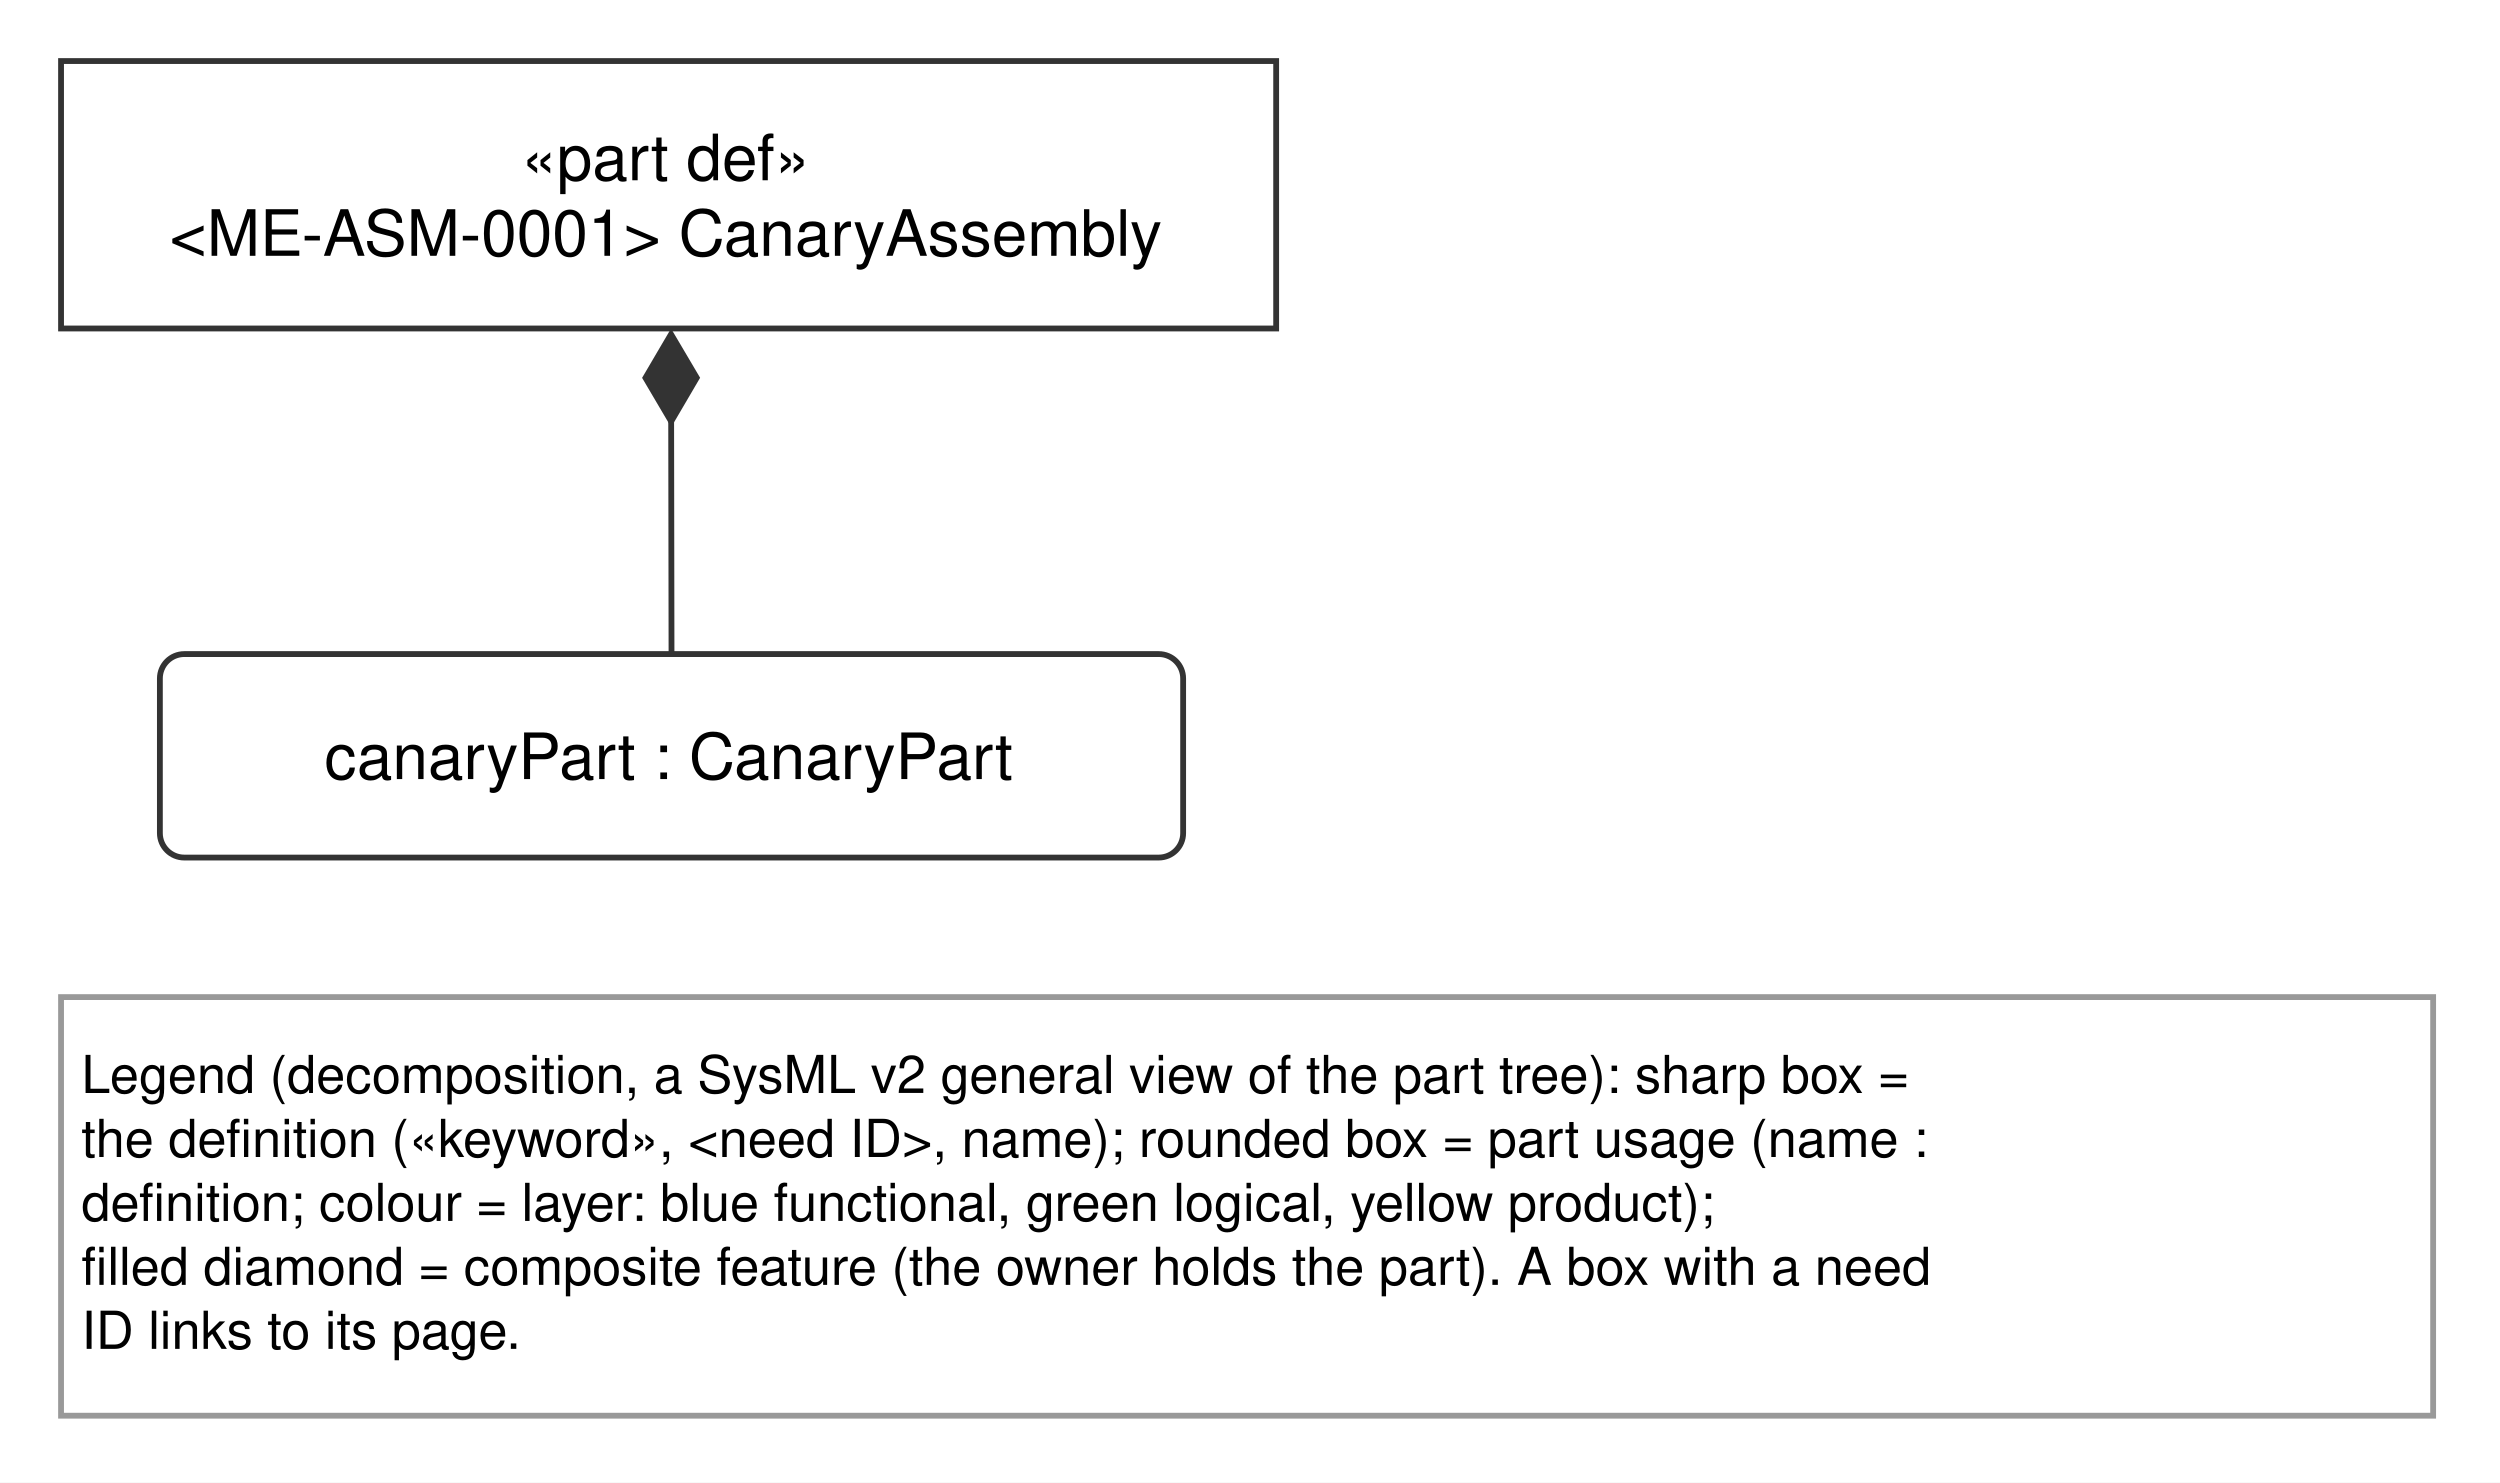
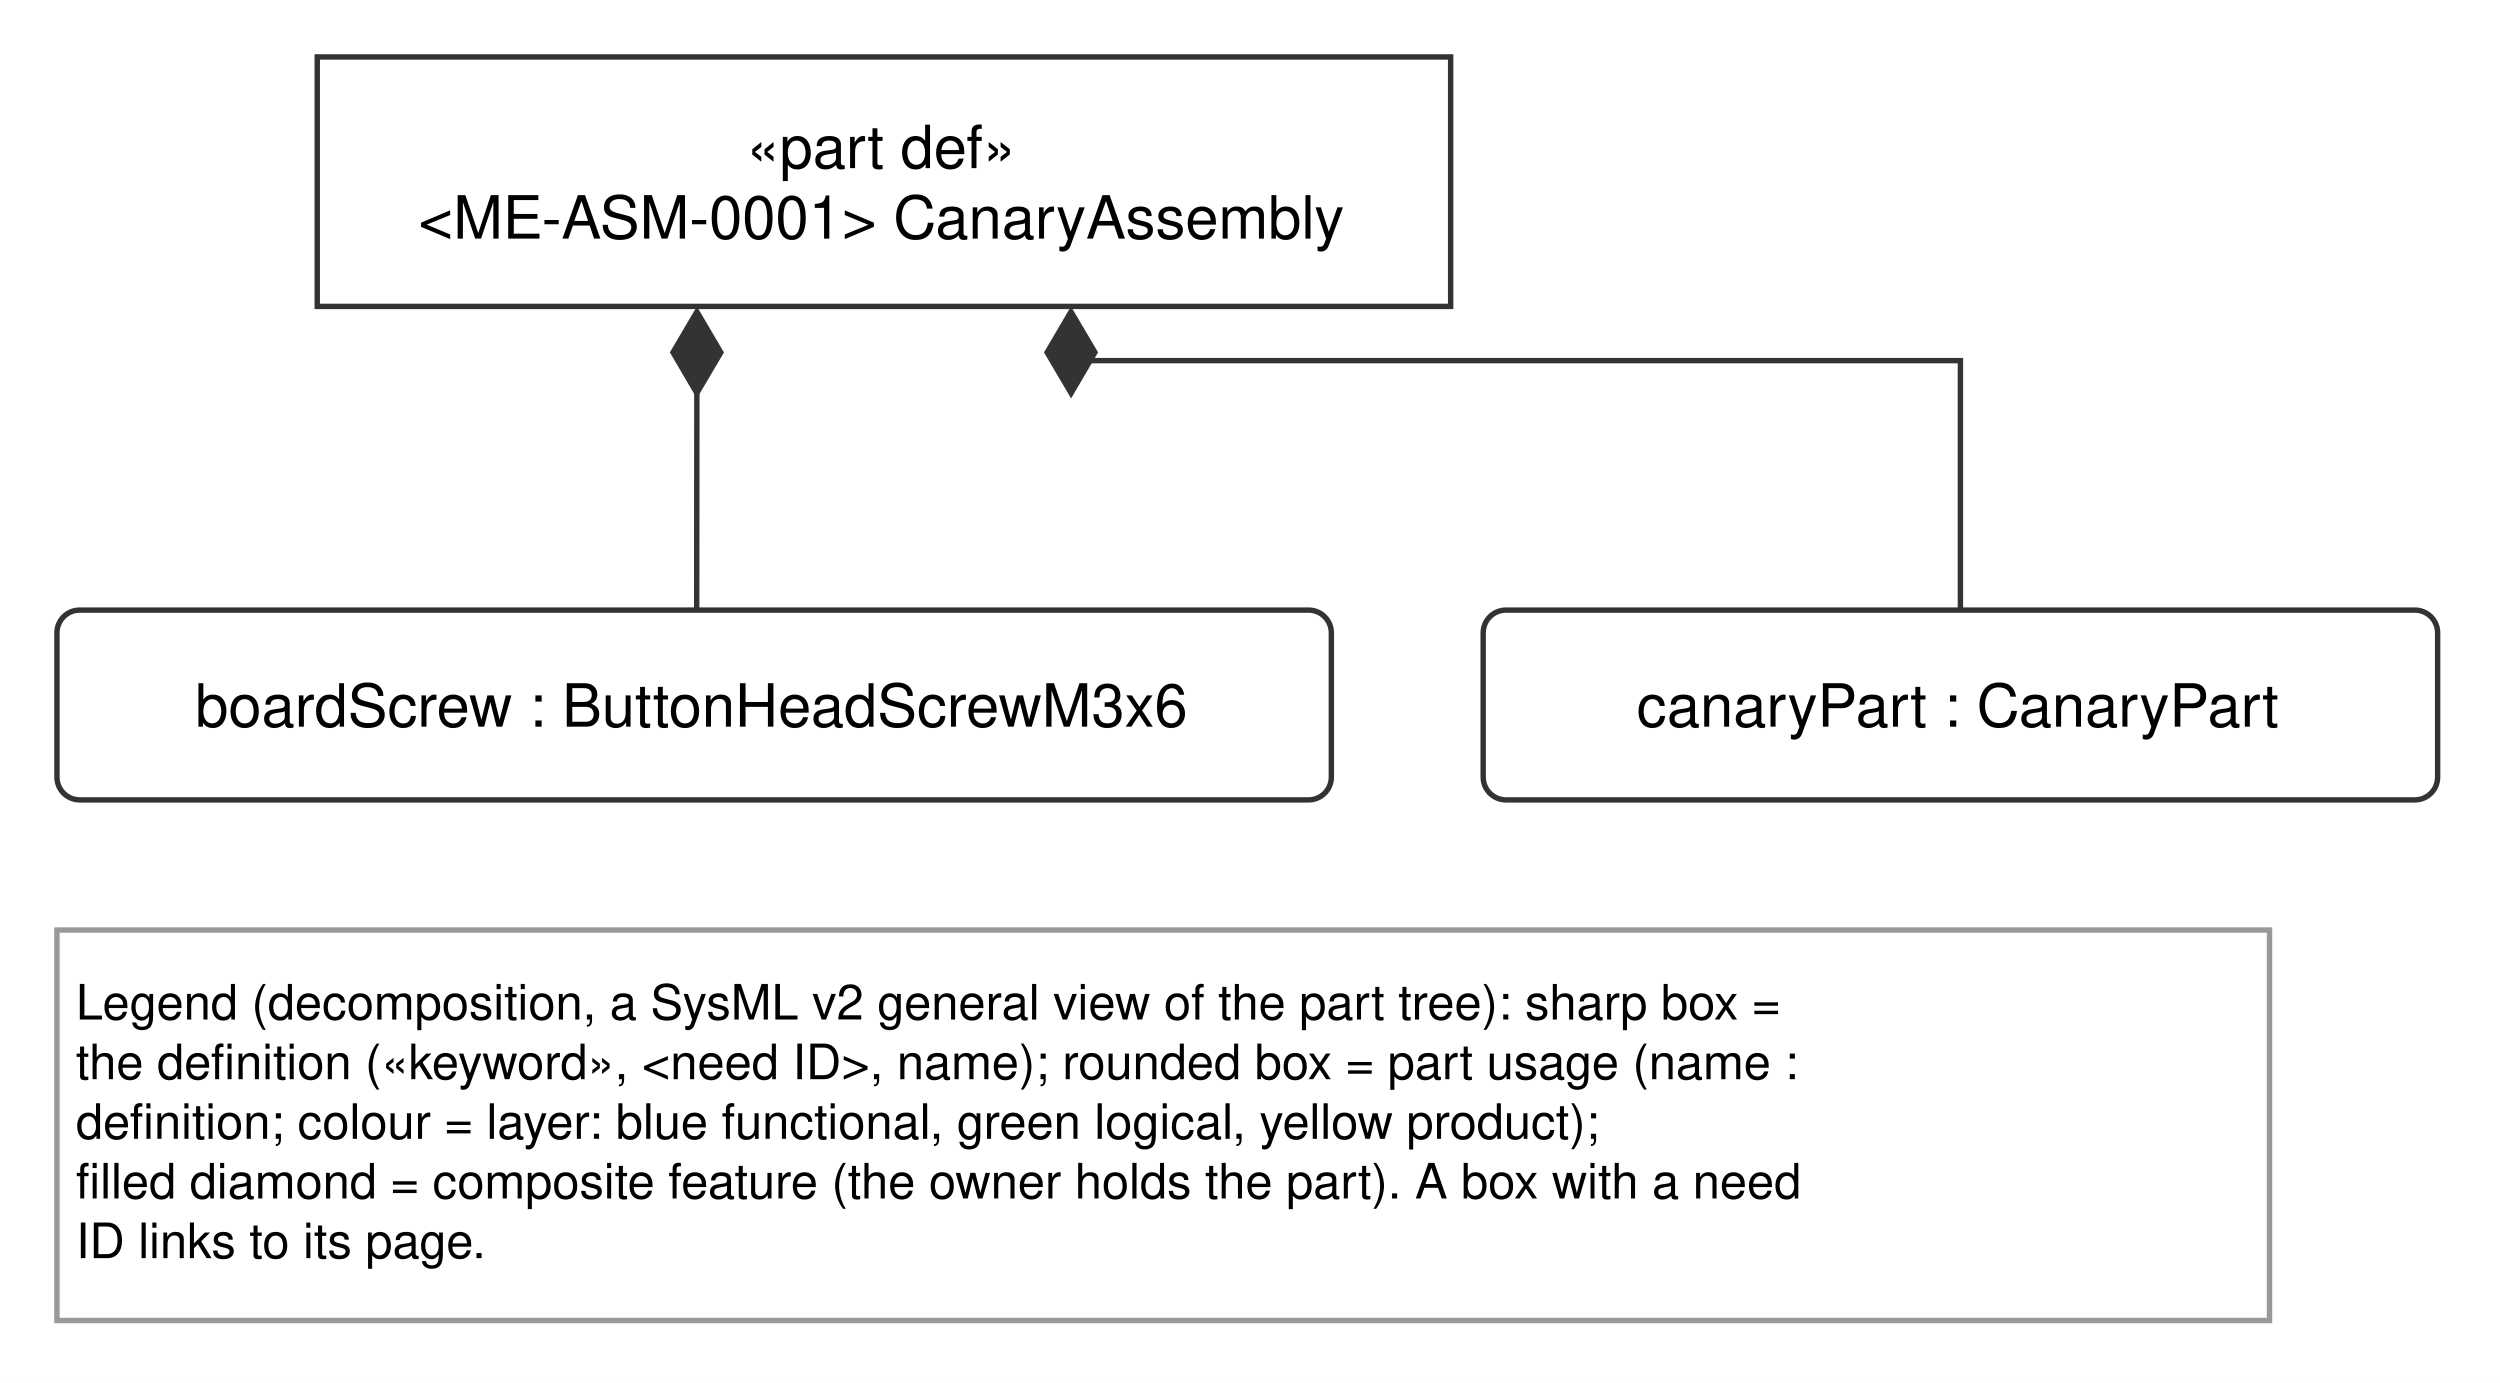
- <svg xmlns="http://www.w3.org/2000/svg" xmlns:xlink="http://www.w3.org/1999/xlink" style="background: #ffffff; background-color: light-dark(#ffffff, #121212);" version="1.1" width="430px" height="255px" viewBox="0 0 430 255" id="xd-view-canaryAssemblyParts" content="&lt;mxfile host=&quot;xdmod-curatrix&quot;&gt;   &lt;diagram id=&quot;view:canaryAssemblyParts&quot; name=&quot;canaryAssemblyParts&quot;&gt;     &lt;mxGraphModel grid=&quot;1&quot; gridSize=&quot;10&quot; page=&quot;0&quot;&gt;       &lt;root&gt;         &lt;mxCell id=&quot;0&quot; /&gt;         &lt;mxCell id=&quot;1&quot; parent=&quot;0&quot; /&gt;         &lt;object id=&quot;RobArmMe::Canary::CanaryAssembly&quot; label=&quot;«part def»&amp;#10;&amp;lt;ME-ASM-0001&amp;gt; CanaryAssembly&quot; sysml_kind=&quot;PartDefinition&quot; trace_id=&quot;ME-ASM-0001&quot; link=&quot;need:ME-ASM-0001&quot;&gt;           &lt;mxCell style=&quot;html=0;fontFamily=Helvetica;fontSize=11;strokeColor=#333333;rounded=0;fillColor=#FFFFFF;verticalAlign=middle;&quot; parent=&quot;1&quot; vertex=&quot;1&quot;&gt;             &lt;mxGeometry x=&quot;12&quot; y=&quot;12&quot; width=&quot;209&quot; height=&quot;46&quot; as=&quot;geometry&quot; /&gt;           &lt;/mxCell&gt;         &lt;/object&gt;         &lt;object id=&quot;RobArmMe::Canary::CanaryAssembly::canaryPart&quot; label=&quot;canaryPart : CanaryPart&quot; sysml_kind=&quot;PartUsage&quot; trace_id=&quot;ME-PART-0001&quot; link=&quot;need:ME-PART-0001&quot;&gt;           &lt;mxCell style=&quot;html=0;fontFamily=Helvetica;fontSize=11;strokeColor=#333333;rounded=1;arcSize=12;fillColor=#FFFFFF;verticalAlign=middle;fillColor=#FFFFFF;&quot; parent=&quot;1&quot; vertex=&quot;1&quot;&gt;             &lt;mxGeometry x=&quot;29&quot; y=&quot;114&quot; width=&quot;176&quot; height=&quot;35&quot; as=&quot;geometry&quot; /&gt;           &lt;/mxCell&gt;         &lt;/object&gt;         &lt;object id=&quot;xd-legend&quot; label=&quot;Legend (decomposition, a SysML v2 general view of the part tree): sharp box =&amp;#10;the definition («keyword», &amp;lt;need ID&amp;gt;, name); rounded box = part usage (name :&amp;#10;definition; colour = layer: blue functional, green logical, yellow product);&amp;#10;filled diamond = composite feature (the owner holds the part). A box with a need&amp;#10;ID links to its page.&quot; sysml_kind=&quot;legend&quot;&gt;           &lt;mxCell style=&quot;text;html=0;align=left;verticalAlign=top;fontFamily=Helvetica;fontSize=9;fillColor=#FFFFFF;strokeColor=#999999;spacing=4;&quot; parent=&quot;1&quot; vertex=&quot;1&quot;&gt;             &lt;mxGeometry x=&quot;12&quot; y=&quot;173&quot; width=&quot;408&quot; height=&quot;72&quot; as=&quot;geometry&quot; /&gt;           &lt;/mxCell&gt;         &lt;/object&gt;         &lt;object id=&quot;RobArmMe::Canary::CanaryAssembly-&amp;gt;RobArmMe::Canary::CanaryAssembly::canaryPart&quot; label=&quot;&quot; sysml_kind=&quot;composition&quot;&gt;           &lt;mxCell style=&quot;html=0;rounded=0;endSize=10;startSize=14;fontFamily=Helvetica;fontSize=10;labelBackgroundColor=#FFFFFF;strokeColor=#333333;startArrow=diamondThin;startFill=1;endArrow=none;exitX=0.502;exitY=1.000;exitDx=0;exitDy=0;exitPerimeter=0;entryX=0.500;entryY=0.000;entryDx=0;entryDy=0;entryPerimeter=0;&quot; parent=&quot;1&quot; edge=&quot;1&quot; source=&quot;RobArmMe::Canary::CanaryAssembly&quot; target=&quot;RobArmMe::Canary::CanaryAssembly::canaryPart&quot;&gt;             &lt;mxGeometry relative=&quot;1&quot; as=&quot;geometry&quot; /&gt;           &lt;/mxCell&gt;         &lt;/object&gt;       &lt;/root&gt;     &lt;/mxGraphModel&gt;   &lt;/diagram&gt; &lt;/mxfile&gt; " data-xdmod-hash="sha256:4051239af3fb2f795e1a1778f8e4c3de184749e38569685557e3aeb9a0704ae6">
+ <svg xmlns="http://www.w3.org/2000/svg" xmlns:xlink="http://www.w3.org/1999/xlink" style="background: #ffffff; background-color: light-dark(#ffffff, #121212);" version="1.1" width="461px" height="255px" viewBox="0 0 461 255" id="xd-view-canaryAssemblyParts" content="&lt;mxfile host=&quot;xdmod-curatrix&quot;&gt;   &lt;diagram id=&quot;view:canaryAssemblyParts&quot; name=&quot;canaryAssemblyParts&quot;&gt;     &lt;mxGraphModel grid=&quot;1&quot; gridSize=&quot;10&quot; page=&quot;0&quot;&gt;       &lt;root&gt;         &lt;mxCell id=&quot;0&quot; /&gt;         &lt;mxCell id=&quot;1&quot; parent=&quot;0&quot; /&gt;         &lt;object id=&quot;RobArmMe::Canary::CanaryAssembly&quot; label=&quot;«part def»&amp;#10;&amp;lt;ME-ASM-0001&amp;gt; CanaryAssembly&quot; sysml_kind=&quot;PartDefinition&quot; trace_id=&quot;ME-ASM-0001&quot; link=&quot;need:ME-ASM-0001&quot;&gt;           &lt;mxCell style=&quot;html=0;fontFamily=Helvetica;fontSize=11;strokeColor=#333333;rounded=0;fillColor=#FFFFFF;verticalAlign=middle;&quot; parent=&quot;1&quot; vertex=&quot;1&quot;&gt;             &lt;mxGeometry x=&quot;60&quot; y=&quot;12&quot; width=&quot;209&quot; height=&quot;46&quot; as=&quot;geometry&quot; /&gt;           &lt;/mxCell&gt;         &lt;/object&gt;         &lt;object id=&quot;RobArmMe::Canary::CanaryAssembly::boardScrew&quot; label=&quot;boardScrew : ButtonHeadScrewM3x6&quot; sysml_kind=&quot;PartUsage&quot; trace_id=&quot;ME-PART-0002&quot; link=&quot;need:ME-PART-0002&quot;&gt;           &lt;mxCell style=&quot;html=0;fontFamily=Helvetica;fontSize=11;strokeColor=#333333;rounded=1;arcSize=12;fillColor=#FFFFFF;verticalAlign=middle;fillColor=#FFFFFF;&quot; parent=&quot;1&quot; vertex=&quot;1&quot;&gt;             &lt;mxGeometry x=&quot;12&quot; y=&quot;114&quot; width=&quot;235&quot; height=&quot;35&quot; as=&quot;geometry&quot; /&gt;           &lt;/mxCell&gt;         &lt;/object&gt;         &lt;object id=&quot;RobArmMe::Canary::CanaryAssembly::canaryPart&quot; label=&quot;canaryPart : CanaryPart&quot; sysml_kind=&quot;PartUsage&quot; trace_id=&quot;ME-PART-0001&quot; link=&quot;need:ME-PART-0001&quot;&gt;           &lt;mxCell style=&quot;html=0;fontFamily=Helvetica;fontSize=11;strokeColor=#333333;rounded=1;arcSize=12;fillColor=#FFFFFF;verticalAlign=middle;fillColor=#FFFFFF;&quot; parent=&quot;1&quot; vertex=&quot;1&quot;&gt;             &lt;mxGeometry x=&quot;275&quot; y=&quot;114&quot; width=&quot;176&quot; height=&quot;35&quot; as=&quot;geometry&quot; /&gt;           &lt;/mxCell&gt;         &lt;/object&gt;         &lt;object id=&quot;xd-legend&quot; label=&quot;Legend (decomposition, a SysML v2 general view of the part tree): sharp box =&amp;#10;the definition («keyword», &amp;lt;need ID&amp;gt;, name); rounded box = part usage (name :&amp;#10;definition; colour = layer: blue functional, green logical, yellow product);&amp;#10;filled diamond = composite feature (the owner holds the part). A box with a need&amp;#10;ID links to its page.&quot; sysml_kind=&quot;legend&quot;&gt;           &lt;mxCell style=&quot;text;html=0;align=left;verticalAlign=top;fontFamily=Helvetica;fontSize=9;fillColor=#FFFFFF;strokeColor=#999999;spacing=4;&quot; parent=&quot;1&quot; vertex=&quot;1&quot;&gt;             &lt;mxGeometry x=&quot;12&quot; y=&quot;173&quot; width=&quot;408&quot; height=&quot;72&quot; as=&quot;geometry&quot; /&gt;           &lt;/mxCell&gt;         &lt;/object&gt;         &lt;object id=&quot;RobArmMe::Canary::CanaryAssembly-&amp;gt;RobArmMe::Canary::CanaryAssembly::boardScrew&quot; label=&quot;&quot; sysml_kind=&quot;composition&quot;&gt;           &lt;mxCell style=&quot;html=0;rounded=0;endSize=10;startSize=14;fontFamily=Helvetica;fontSize=10;labelBackgroundColor=#FFFFFF;strokeColor=#333333;startArrow=diamondThin;startFill=1;endArrow=none;exitX=0.335;exitY=1.000;exitDx=0;exitDy=0;exitPerimeter=0;entryX=0.502;entryY=0.000;entryDx=0;entryDy=0;entryPerimeter=0;&quot; parent=&quot;1&quot; edge=&quot;1&quot; source=&quot;RobArmMe::Canary::CanaryAssembly&quot; target=&quot;RobArmMe::Canary::CanaryAssembly::boardScrew&quot;&gt;             &lt;mxGeometry relative=&quot;1&quot; as=&quot;geometry&quot; /&gt;           &lt;/mxCell&gt;         &lt;/object&gt;         &lt;object id=&quot;RobArmMe::Canary::CanaryAssembly-&amp;gt;RobArmMe::Canary::CanaryAssembly::canaryPart&quot; label=&quot;&quot; sysml_kind=&quot;composition&quot;&gt;           &lt;mxCell style=&quot;html=0;rounded=0;endSize=10;startSize=14;fontFamily=Helvetica;fontSize=10;labelBackgroundColor=#FFFFFF;strokeColor=#333333;startArrow=diamondThin;startFill=1;endArrow=none;exitX=0.665;exitY=1.000;exitDx=0;exitDy=0;exitPerimeter=0;entryX=0.500;entryY=0.000;entryDx=0;entryDy=0;entryPerimeter=0;&quot; parent=&quot;1&quot; edge=&quot;1&quot; source=&quot;RobArmMe::Canary::CanaryAssembly&quot; target=&quot;RobArmMe::Canary::CanaryAssembly::canaryPart&quot;&gt;             &lt;mxGeometry relative=&quot;1&quot; as=&quot;geometry&quot;&gt;               &lt;Array as=&quot;points&quot;&gt;                 &lt;mxPoint x=&quot;199&quot; y=&quot;68&quot; /&gt;                 &lt;mxPoint x=&quot;363&quot; y=&quot;68&quot; /&gt;               &lt;/Array&gt;             &lt;/mxGeometry&gt;           &lt;/mxCell&gt;         &lt;/object&gt;       &lt;/root&gt;     &lt;/mxGraphModel&gt;   &lt;/diagram&gt; &lt;/mxfile&gt; " data-xdmod-hash="sha256:3651ec62d73cce62673f0d9bbeb1ec3273f6db5995d954165e7db184aad9781c">
  <style type="text/css">@supports (color: light-dark(#000, #fff)) { #xd-view-canaryAssemblyParts { --ge-adaptive-fg: light-dark(#000000, var(--ge-light-color, #ffffff)); } }</style>
  <defs />
  <rect fill="#ffffff" style="fill: light-dark(rgb(255, 255, 255), rgb(18, 18, 18));" width="100%" height="100%" x="0" y="0" />
  <g>
    <g data-cell-id="0">
      <g data-cell-id="1">
        <g data-cell-id="RobArmMe::Canary::CanaryAssembly">
          <a xlink:href="need:ME-ASM-0001">
            <g transform="translate(0.5,0.5)">
-               <rect x="10" y="10" width="209" height="46" fill="#ffffff" style="fill: light-dark(rgb(255, 255, 255), rgb(18, 18, 18)); stroke: light-dark(rgb(51, 51, 51), rgb(193, 193, 193));" stroke="#333333" pointer-events="all" />
+               <rect x="58" y="10" width="209" height="46" fill="#ffffff" style="fill: light-dark(rgb(255, 255, 255), rgb(18, 18, 18)); stroke: light-dark(rgb(51, 51, 51), rgb(193, 193, 193));" stroke="#333333" pointer-events="all" />
            </g>
            <g>
              <g fill="#000000" style="fill: var(--ge-adaptive-fg, #000000);" font-family="Helvetica" text-anchor="middle" font-size="11px">
-                 <text x="114.5" y="31">«part def»</text>
-                 <text x="114.5" y="44">&lt;ME-ASM-0001&gt; CanaryAssembly</text>
+                 <text x="162.5" y="31">«part def»</text>
+                 <text x="162.5" y="44">&lt;ME-ASM-0001&gt; CanaryAssembly</text>
+               </g>
+             </g>
+           </a>
+         </g>
+         <g data-cell-id="RobArmMe::Canary::CanaryAssembly::boardScrew">
+           <a xlink:href="need:ME-PART-0002">
+             <g transform="translate(0.5,0.5)">
+               <rect x="10" y="112" width="235" height="35" rx="4.2" ry="4.2" fill="#ffffff" style="fill: light-dark(rgb(255, 255, 255), rgb(18, 18, 18)); stroke: light-dark(rgb(51, 51, 51), rgb(193, 193, 193));" stroke="#333333" pointer-events="all" />
+             </g>
+             <g>
+               <g fill="#000000" style="fill: var(--ge-adaptive-fg, #000000);" font-family="Helvetica" text-anchor="middle" font-size="11px">
+                 <text x="127.5" y="134">boardScrew : ButtonHeadScrewM3x6</text>
              </g>
            </g>
          </a>
        </g>
        <g data-cell-id="RobArmMe::Canary::CanaryAssembly::canaryPart">
          <a xlink:href="need:ME-PART-0001">
            <g transform="translate(0.5,0.5)">
-               <rect x="27" y="112" width="176" height="35" rx="4.2" ry="4.2" fill="#ffffff" style="fill: light-dark(rgb(255, 255, 255), rgb(18, 18, 18)); stroke: light-dark(rgb(51, 51, 51), rgb(193, 193, 193));" stroke="#333333" pointer-events="all" />
+               <rect x="273" y="112" width="176" height="35" rx="4.2" ry="4.2" fill="#ffffff" style="fill: light-dark(rgb(255, 255, 255), rgb(18, 18, 18)); stroke: light-dark(rgb(51, 51, 51), rgb(193, 193, 193));" stroke="#333333" pointer-events="all" />
            </g>
            <g>
              <g fill="#000000" style="fill: var(--ge-adaptive-fg, #000000);" font-family="Helvetica" text-anchor="middle" font-size="11px">
-                 <text x="115" y="134">canaryPart : CanaryPart</text>
+                 <text x="361" y="134">canaryPart : CanaryPart</text>
              </g>
            </g>
          </a>
        </g>
        <g data-cell-id="xd-legend">
          <g transform="translate(0.5,0.5)">
            <rect x="10" y="171" width="408" height="72" fill="#ffffff" style="fill: light-dark(rgb(255, 255, 255), rgb(18, 18, 18)); stroke: light-dark(rgb(153, 153, 153), rgb(106, 106, 106));" stroke="#999999" pointer-events="all" />
          </g>
          <g>
            <g fill="#000000" style="fill: var(--ge-adaptive-fg, #000000);" font-family="Helvetica" text-anchor="start" font-size="9px">
              <text x="14" y="188">Legend (decomposition, a SysML v2 general view of the part tree): sharp box =</text>
              <text x="14" y="199">the definition («keyword», &lt;need ID&gt;, name); rounded box = part usage (name :</text>
              <text x="14" y="210">definition; colour = layer: blue functional, green logical, yellow product);</text>
              <text x="14" y="221">filled diamond = composite feature (the owner holds the part). A box with a need</text>
              <text x="14" y="232">ID links to its page.</text>
            </g>
          </g>
        </g>
+         <g data-cell-id="RobArmMe::Canary::CanaryAssembly-&gt;RobArmMe::Canary::CanaryAssembly::boardScrew">
+           <g transform="translate(0.5,0.5)">
+             <path d="M 128 71.99 L 127.97 112" fill="none" stroke="#333333" style="stroke: light-dark(rgb(51, 51, 51), rgb(193, 193, 193));" stroke-miterlimit="10" pointer-events="stroke" />
+             <path d="M 128.01 56.99 L 132.42 64.49 L 128 71.99 L 123.6 64.48 Z" fill="#333333" style="fill: light-dark(rgb(51, 51, 51), rgb(193, 193, 193)); stroke: light-dark(rgb(51, 51, 51), rgb(193, 193, 193));" stroke="#333333" stroke-miterlimit="10" pointer-events="all" />
+           </g>
+         </g>
        <g data-cell-id="RobArmMe::Canary::CanaryAssembly-&gt;RobArmMe::Canary::CanaryAssembly::canaryPart">
          <g transform="translate(0.5,0.5)">
-             <path d="M 114.94 71.99 L 115 112" fill="none" stroke="#333333" style="stroke: light-dark(rgb(51, 51, 51), rgb(193, 193, 193));" stroke-miterlimit="10" pointer-events="stroke" />
-             <path d="M 114.92 56.99 L 119.34 64.48 L 114.94 71.99 L 110.52 64.49 Z" fill="#333333" style="fill: light-dark(rgb(51, 51, 51), rgb(193, 193, 193)); stroke: light-dark(rgb(51, 51, 51), rgb(193, 193, 193));" stroke="#333333" stroke-miterlimit="10" pointer-events="all" />
+             <path d="M 197.01 71.99 L 197 66 L 361 66 L 361 112" fill="none" stroke="#333333" style="stroke: light-dark(rgb(51, 51, 51), rgb(193, 193, 193));" stroke-miterlimit="10" pointer-events="stroke" />
+             <path d="M 196.99 56.99 L 201.41 64.48 L 197.01 71.99 L 192.59 64.49 Z" fill="#333333" style="fill: light-dark(rgb(51, 51, 51), rgb(193, 193, 193)); stroke: light-dark(rgb(51, 51, 51), rgb(193, 193, 193));" stroke="#333333" stroke-miterlimit="10" pointer-events="all" />
          </g>
        </g>
      </g>
    </g>
  </g>
</svg>
